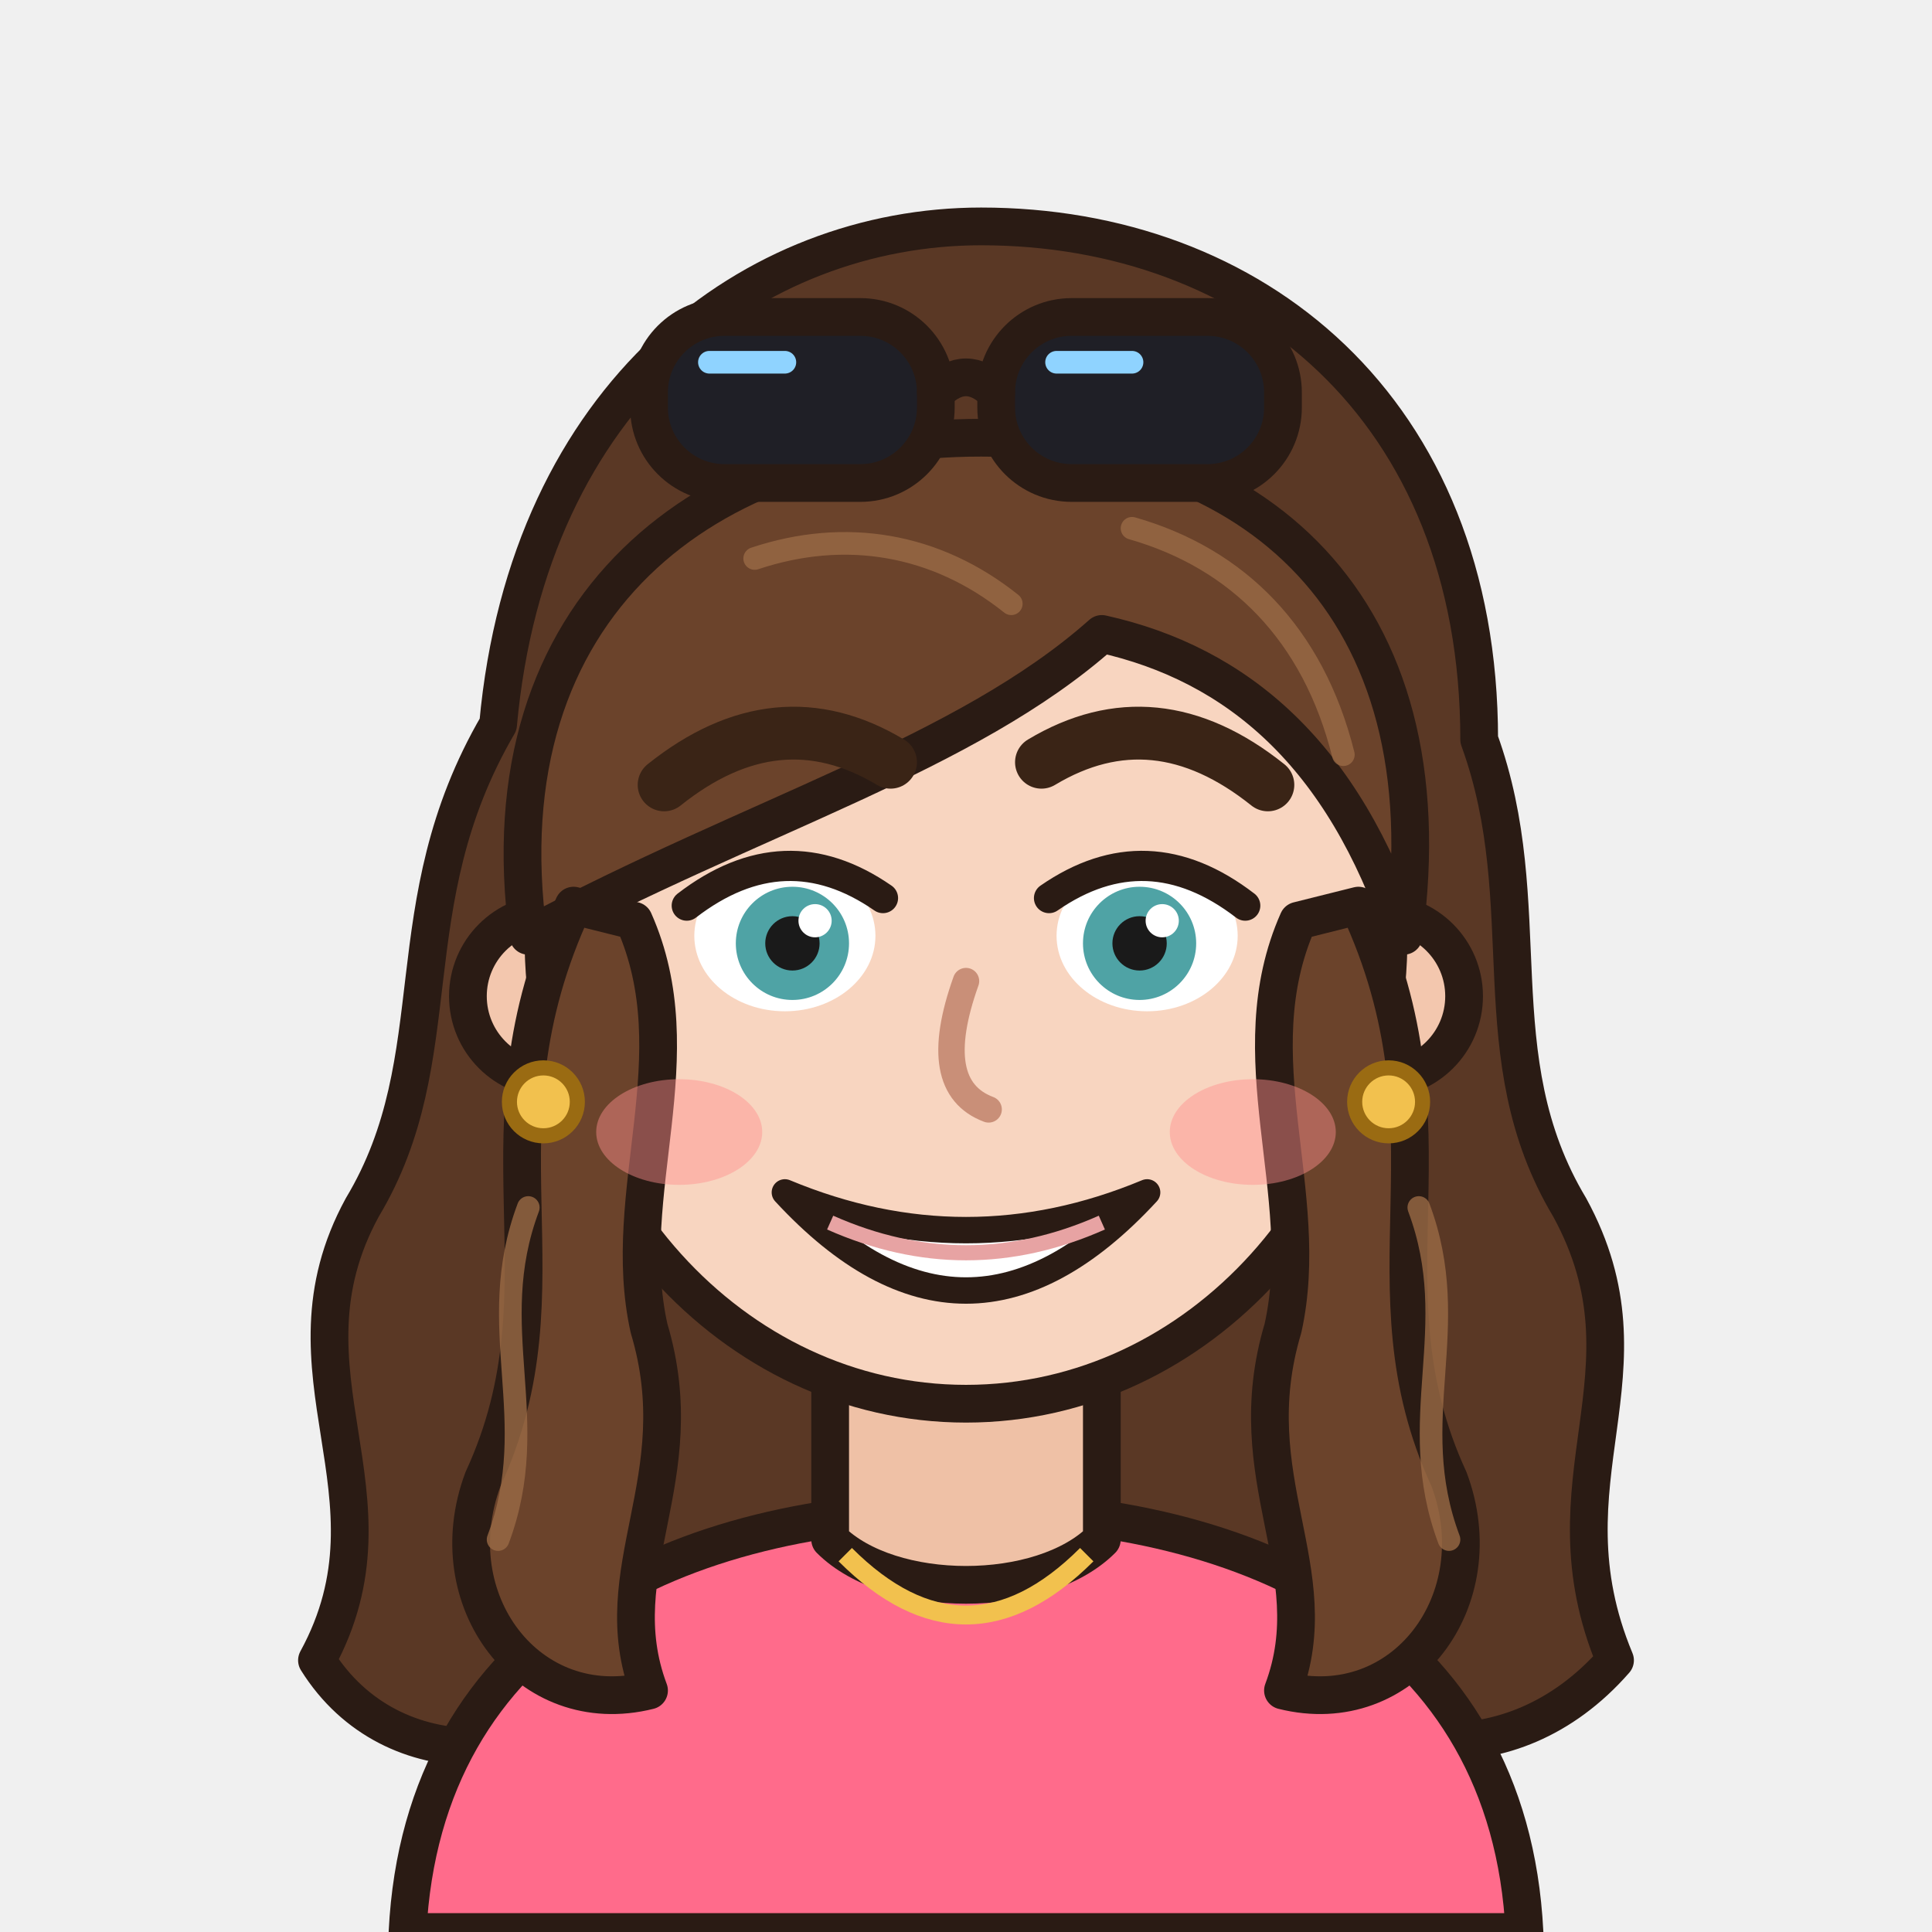
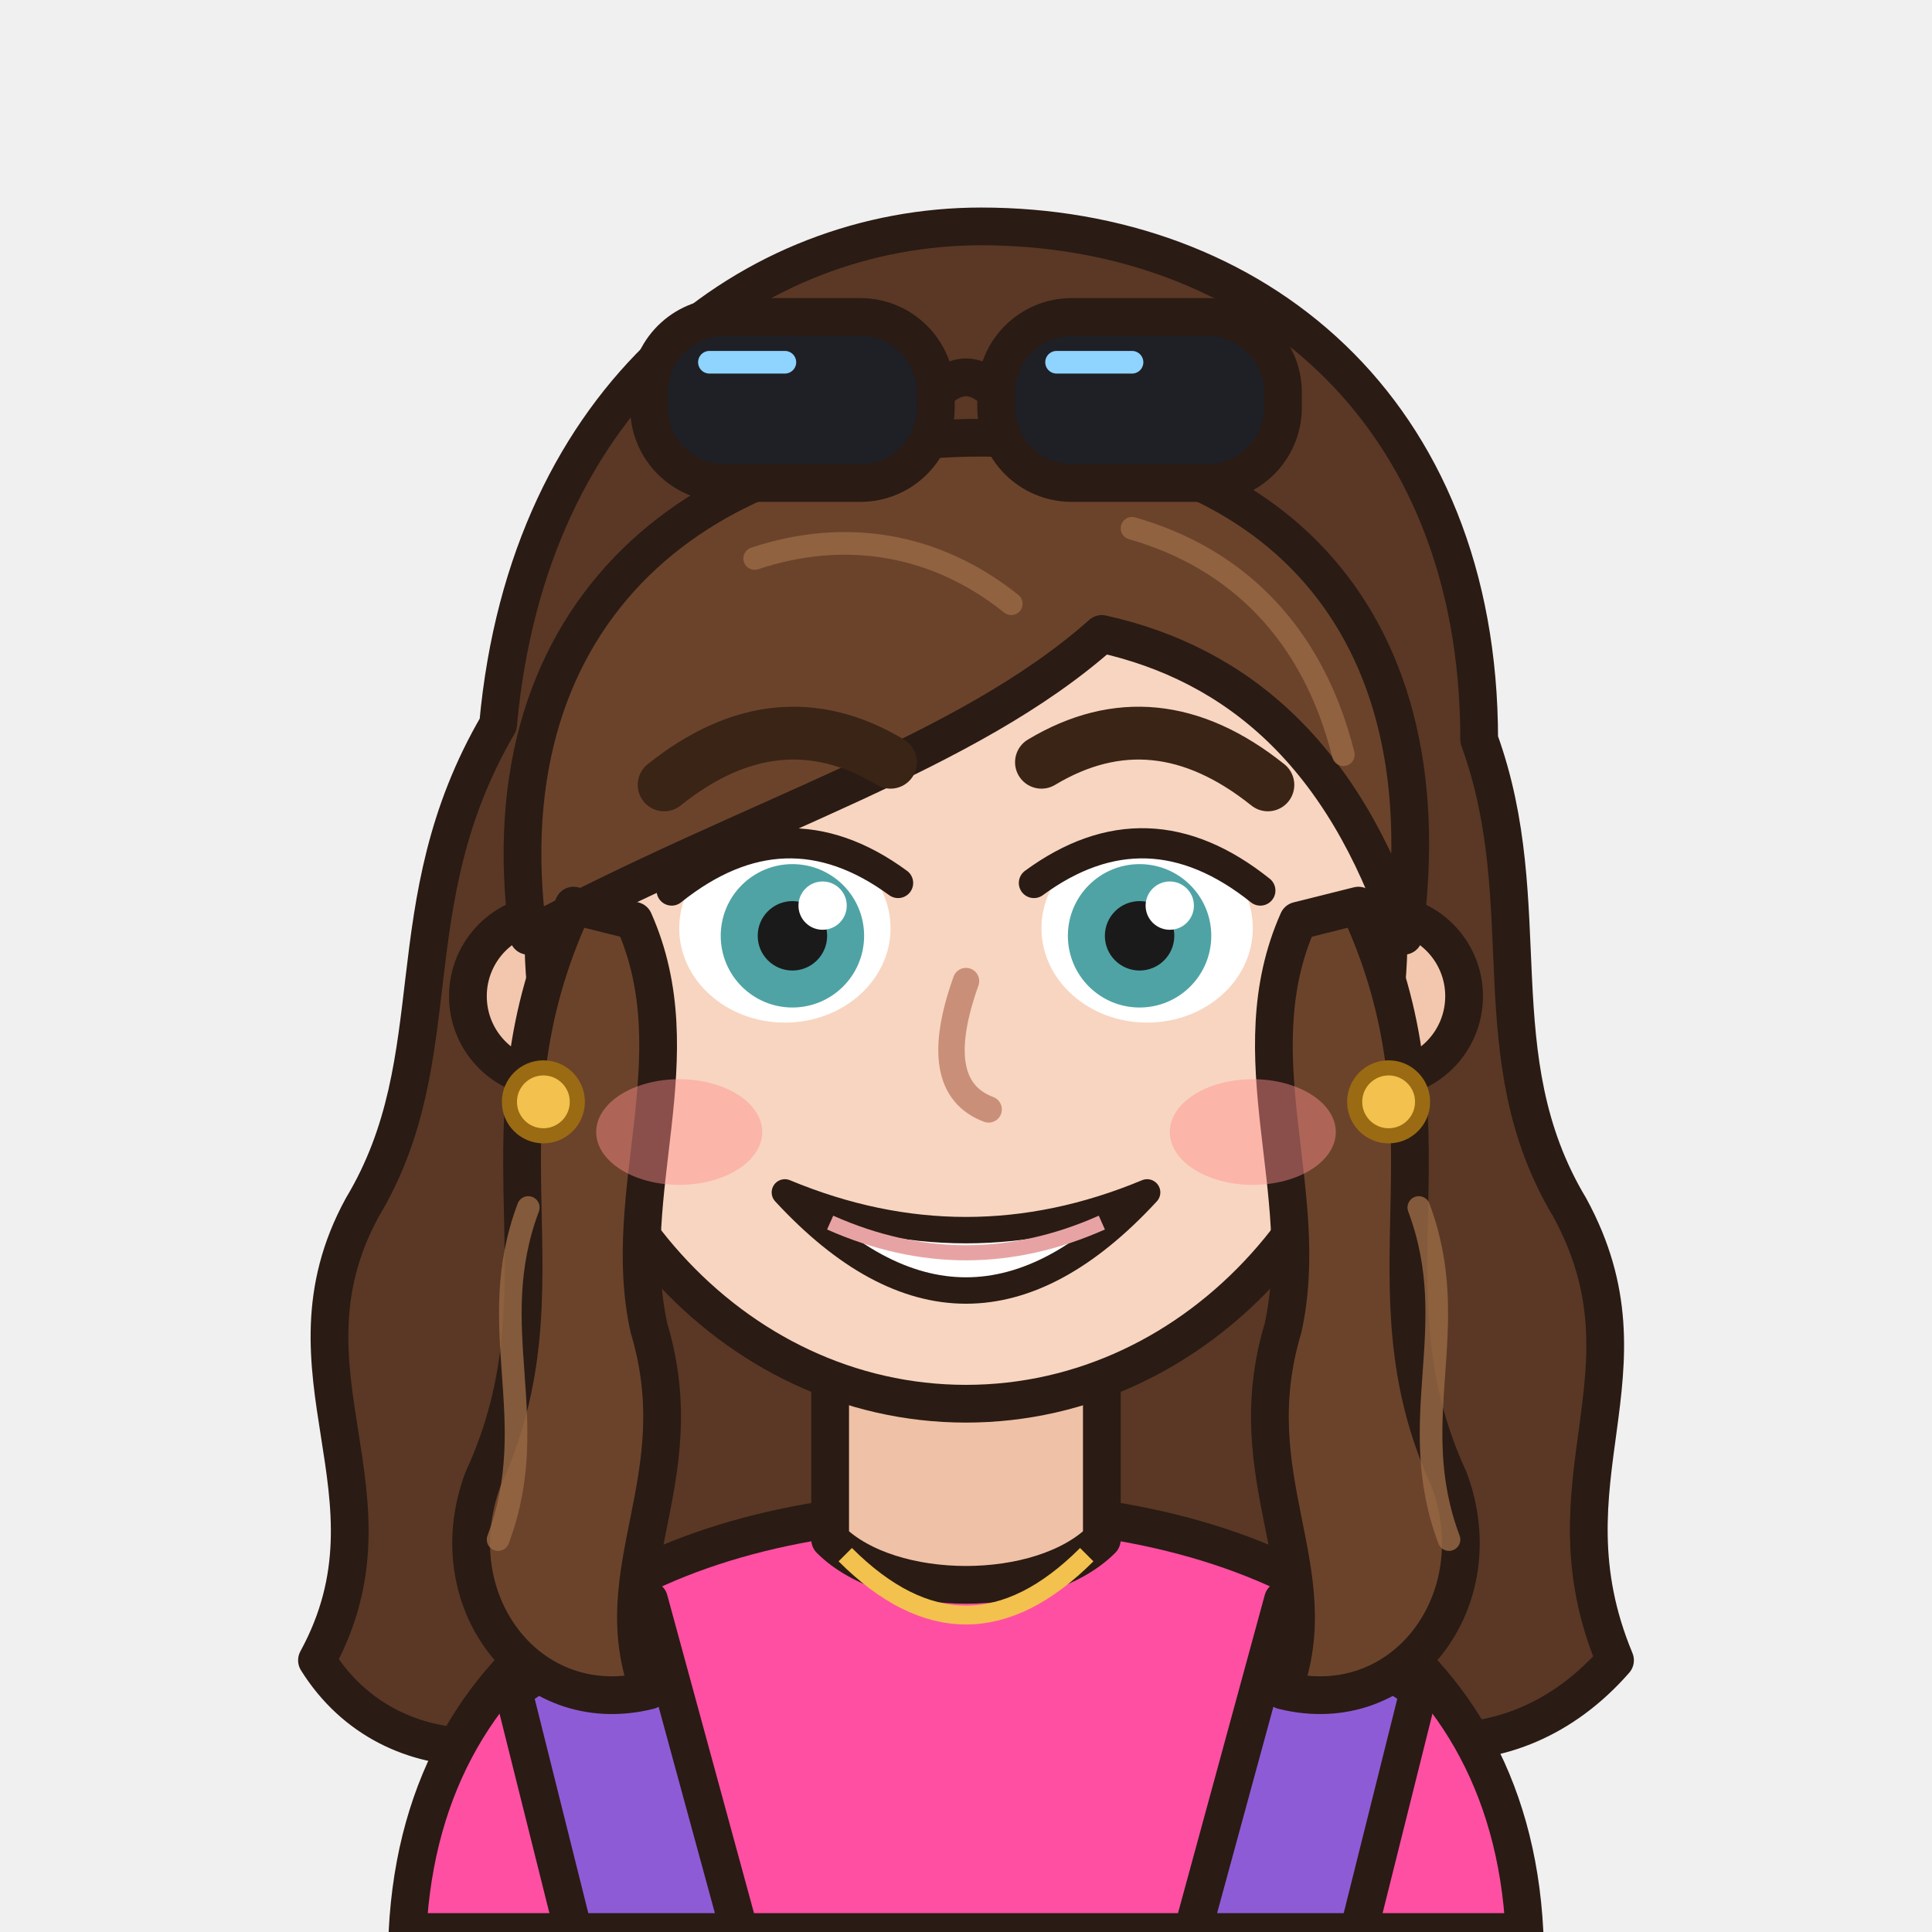
<svg xmlns="http://www.w3.org/2000/svg" width="256" height="256" viewBox="0 0 256 256">
  <g stroke="#2a1b14" stroke-width="5" stroke-linejoin="round" stroke-linecap="round">
    <path d="M66 96 C70 52 100 30 130 30 C166 30 196 54 196 98 C204 120 196 140 208 160 C220 182 204 196 214 220 C200 236 180 232 172 222 L84 222 C74 234 52 236 42 220 C54 198 36 182 48 160 C60 140 52 120 66 96 Z" fill="#5a3825" />
-     <path d="M54 256 C56 216 90 200 128 200 C166 200 200 216 202 256 Z" fill="#ff6b8b" />
+     <path d="M54 256 C56 216 90 200 128 200 C166 200 200 216 202 256 Z" fill="#ff4fa3" />
+     <path d="M68 224 L86 212 L98 256 L76 256 Z" fill="#8e5bd6" />
+     <path d="M188 224 L170 212 L158 256 L180 256 Z" fill="#8e5bd6" />
    <path d="M110 172 L110 204 C118 212 138 212 146 204 L146 172 Z" fill="#efc1a6" />
    <circle cx="73" cy="132" r="11" fill="#f3c7ae" />
    <circle cx="183" cy="132" r="11" fill="#f3c7ae" />
    <ellipse cx="128" cy="124" rx="56" ry="62" fill="#f8d5c0" />
    <path d="M70 124 C64 80 94 58 130 58 C166 58 192 80 186 124 C178 100 164 88 146 84 C128 100 100 108 70 124 Z" fill="#6b432b" />
    <path d="M76 120 C62 150 76 170 64 196 C58 212 70 228 86 224 C80 208 92 196 86 176 C82 158 92 140 84 122 Z" fill="#6b432b" />
    <path d="M180 120 C194 150 180 170 192 196 C198 212 186 228 170 224 C176 208 164 196 170 176 C174 158 164 140 172 122 Z" fill="#6b432b" />
    <rect x="86" y="42" width="38" height="22" rx="10" fill="#1f1f26" />
    <rect x="132" y="42" width="38" height="22" rx="10" fill="#1f1f26" />
    <path d="M124 52 Q128 48 132 52" fill="none" />
  </g>
  <g fill="none" stroke="#9a6a45" stroke-width="3" stroke-linecap="round" opacity=".8">
    <path d="M100 74 C112 70 124 72 134 80" />
    <path d="M150 70 C164 74 174 84 178 100" />
    <path d="M70 160 C64 176 72 188 66 204" />
    <path d="M188 160 C194 176 186 188 192 204" />
  </g>
  <path d="M94 48 L104 48" stroke="#8fd3ff" stroke-width="3" stroke-linecap="round" />
  <path d="M140 48 L150 48" stroke="#8fd3ff" stroke-width="3" stroke-linecap="round" />
  <circle cx="72" cy="146" r="4.5" fill="#f2c14e" stroke="#9a6b12" stroke-width="2" />
  <circle cx="184" cy="146" r="4.5" fill="#f2c14e" stroke="#9a6b12" stroke-width="2" />
  <path d="M88 104 Q103 92 118 101" fill="none" stroke="#3a2416" stroke-width="7" stroke-linecap="round" />
  <path d="M138 101 Q153 92 168 104" fill="none" stroke="#3a2416" stroke-width="7" stroke-linecap="round" />
-   <ellipse cx="104" cy="124" rx="12" ry="10" fill="#fff" />
-   <ellipse cx="152" cy="124" rx="12" ry="10" fill="#fff" />
-   <circle cx="105" cy="125" r="7.5" fill="#4fa3a5" />
-   <circle cx="151" cy="125" r="7.5" fill="#4fa3a5" />
-   <circle cx="105" cy="125" r="3.6" fill="#1a1a1a" />
-   <circle cx="151" cy="125" r="3.6" fill="#1a1a1a" />
-   <circle cx="108" cy="122" r="2.2" fill="#fff" />
-   <circle cx="154" cy="122" r="2.2" fill="#fff" />
-   <path d="M91 120 Q104 110 117 119" fill="none" stroke="#2a1b14" stroke-width="4" stroke-linecap="round" />
-   <path d="M139 119 Q152 110 165 120" fill="none" stroke="#2a1b14" stroke-width="4" stroke-linecap="round" />
+   <ellipse cx="104" cy="123" rx="14" ry="12.5" fill="#fff" />
+   <ellipse cx="152" cy="123" rx="14" ry="12.5" fill="#fff" />
+   <circle cx="105" cy="124" r="9.5" fill="#4fa3a5" />
+   <circle cx="151" cy="124" r="9.5" fill="#4fa3a5" />
+   <circle cx="105" cy="124" r="4.6" fill="#1a1a1a" />
+   <circle cx="151" cy="124" r="4.6" fill="#1a1a1a" />
+   <circle cx="109" cy="120" r="3.2" fill="#fff" />
+   <circle cx="155" cy="120" r="3.2" fill="#fff" />
+   <path d="M89 118 Q104 106 119 117" fill="none" stroke="#2a1b14" stroke-width="4" stroke-linecap="round" />
+   <path d="M137 117 Q152 106 167 118" fill="none" stroke="#2a1b14" stroke-width="4" stroke-linecap="round" />
  <path d="M128 130 Q123 144 131 147" fill="none" stroke="#c98f78" stroke-width="3.5" stroke-linecap="round" />
  <ellipse cx="90" cy="150" rx="11" ry="7" fill="#ff8f8f" opacity=".45" />
  <ellipse cx="166" cy="150" rx="11" ry="7" fill="#ff8f8f" opacity=".45" />
  <path d="M104 158 Q128 184 152 158 Q128 168 104 158 Z" fill="#fff" stroke="#2a1b14" stroke-width="3.5" stroke-linejoin="round" />
  <path d="M110 162 Q128 170 146 162" fill="none" stroke="#e7a3a3" stroke-width="2" />
  <path d="M112 206 Q128 222 144 206" fill="none" stroke="#f2c14e" stroke-width="2.5" />
</svg>
